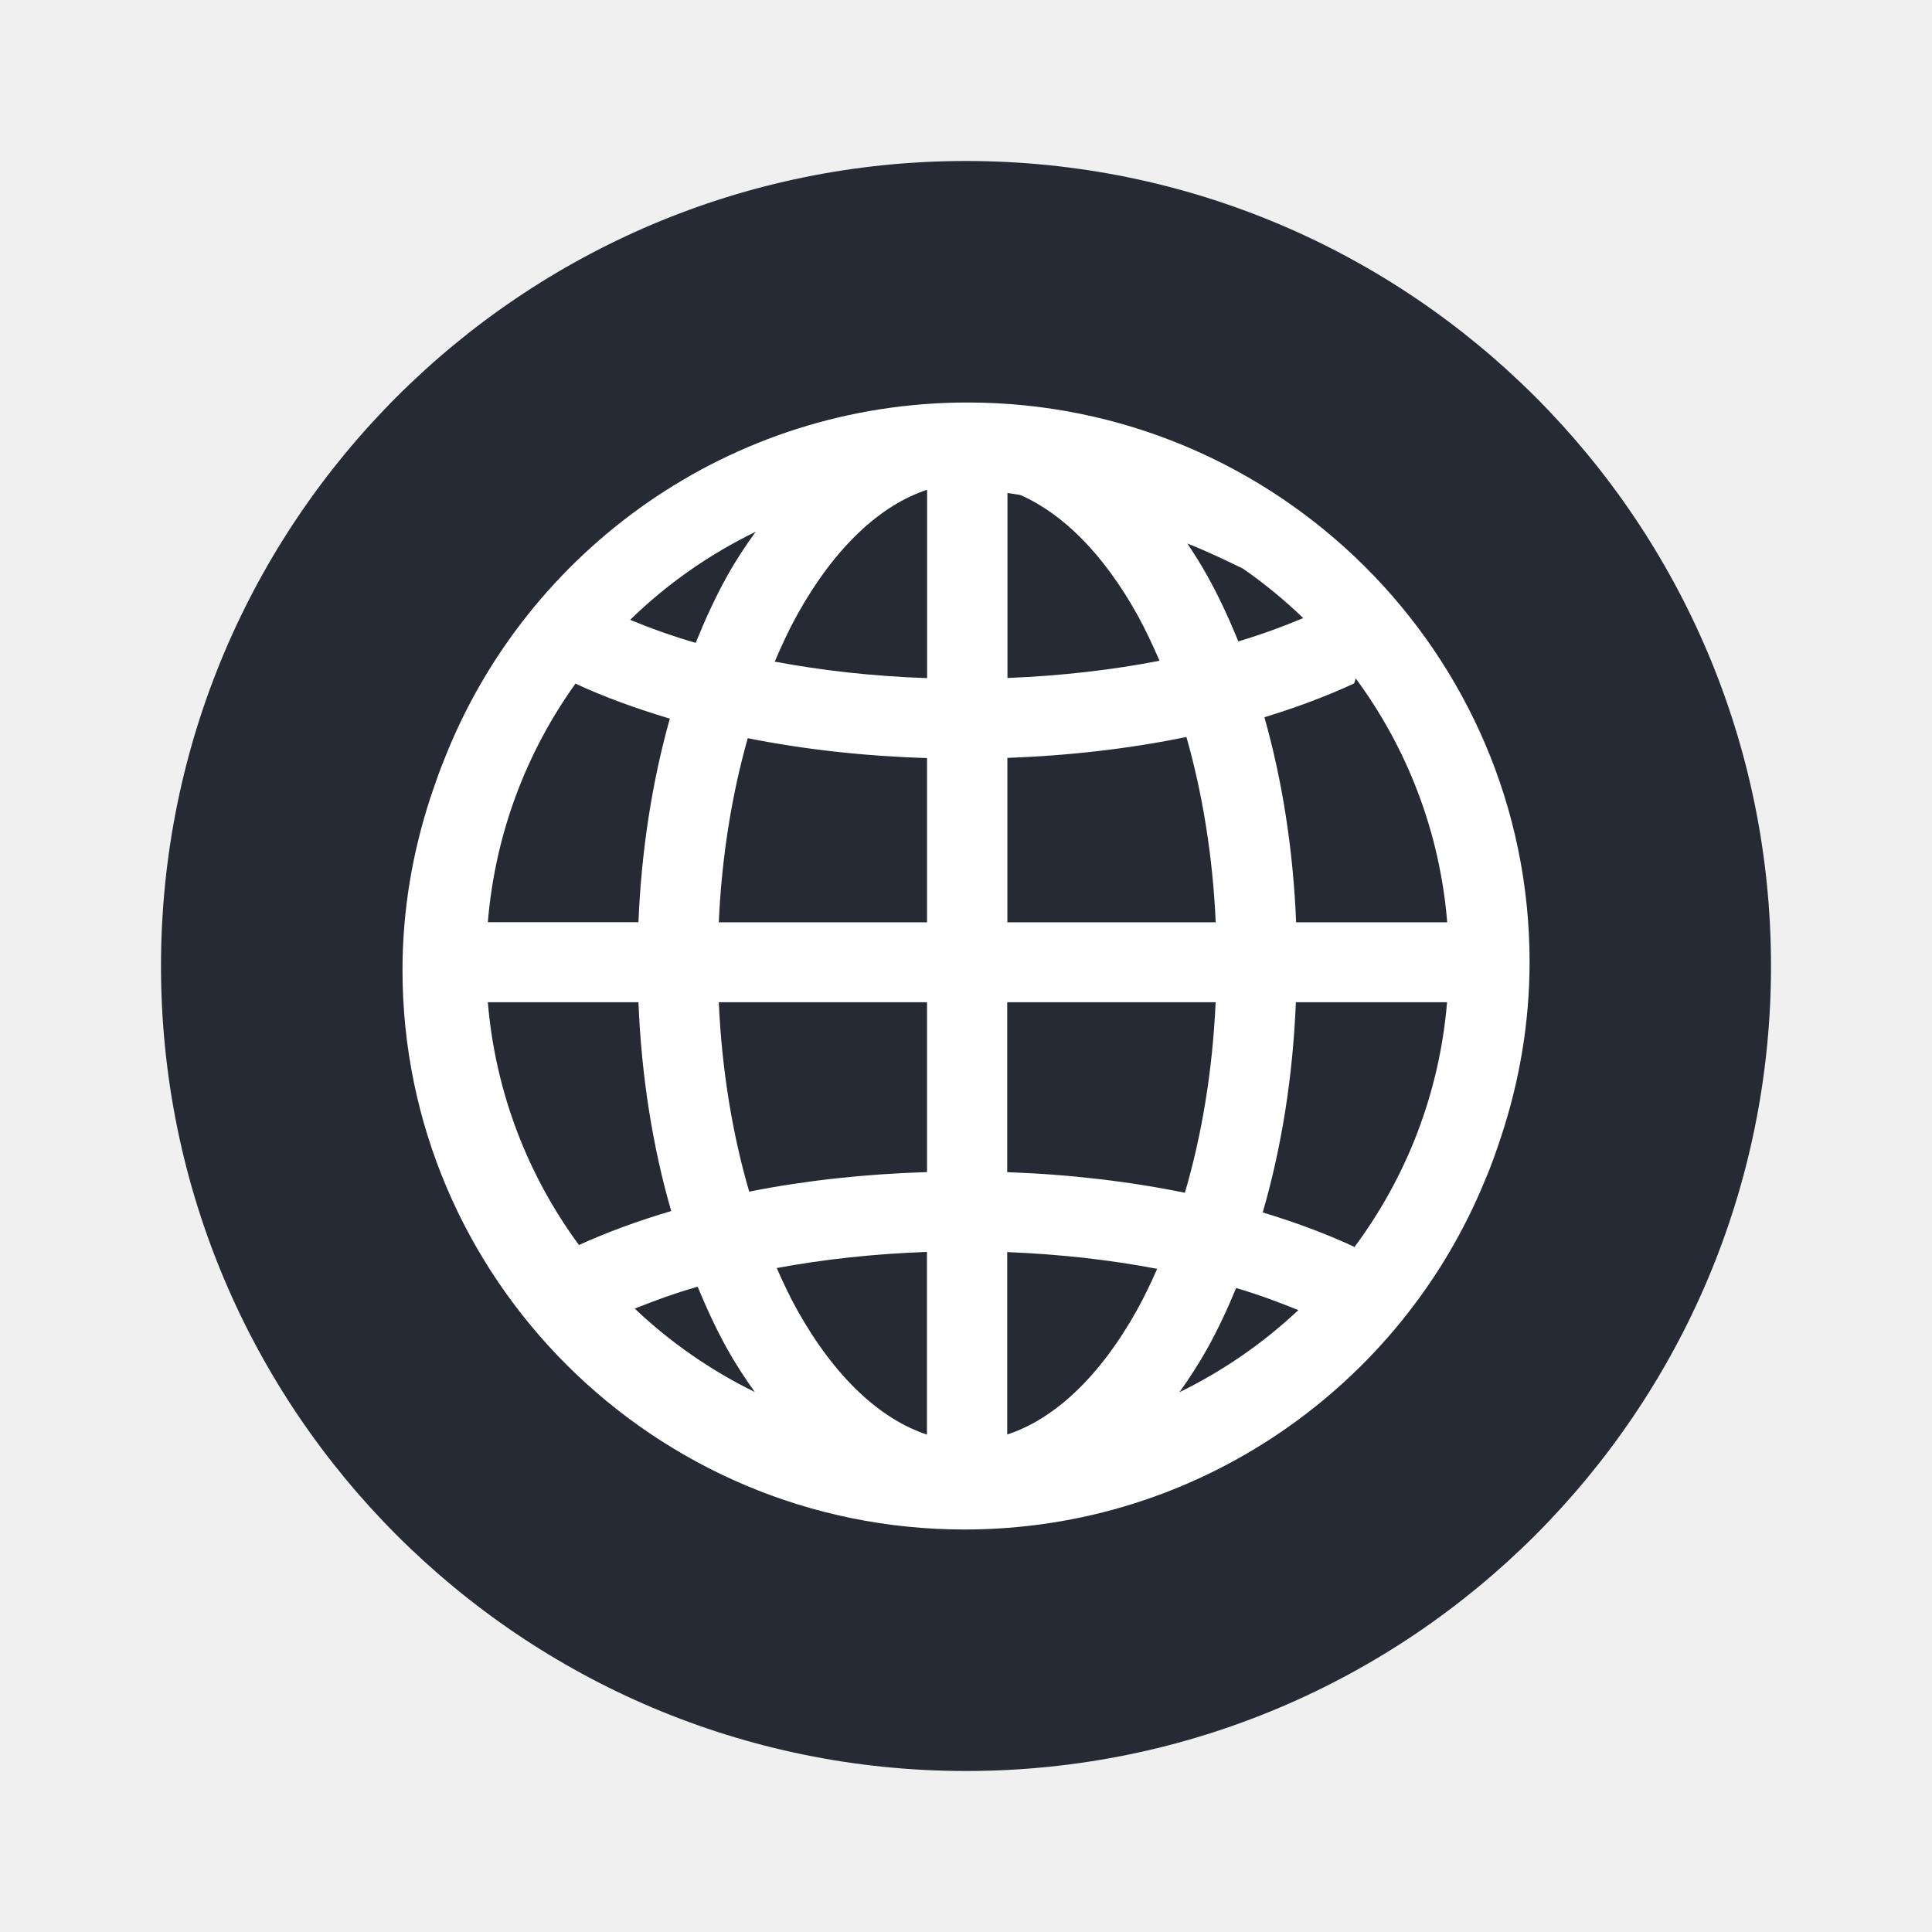
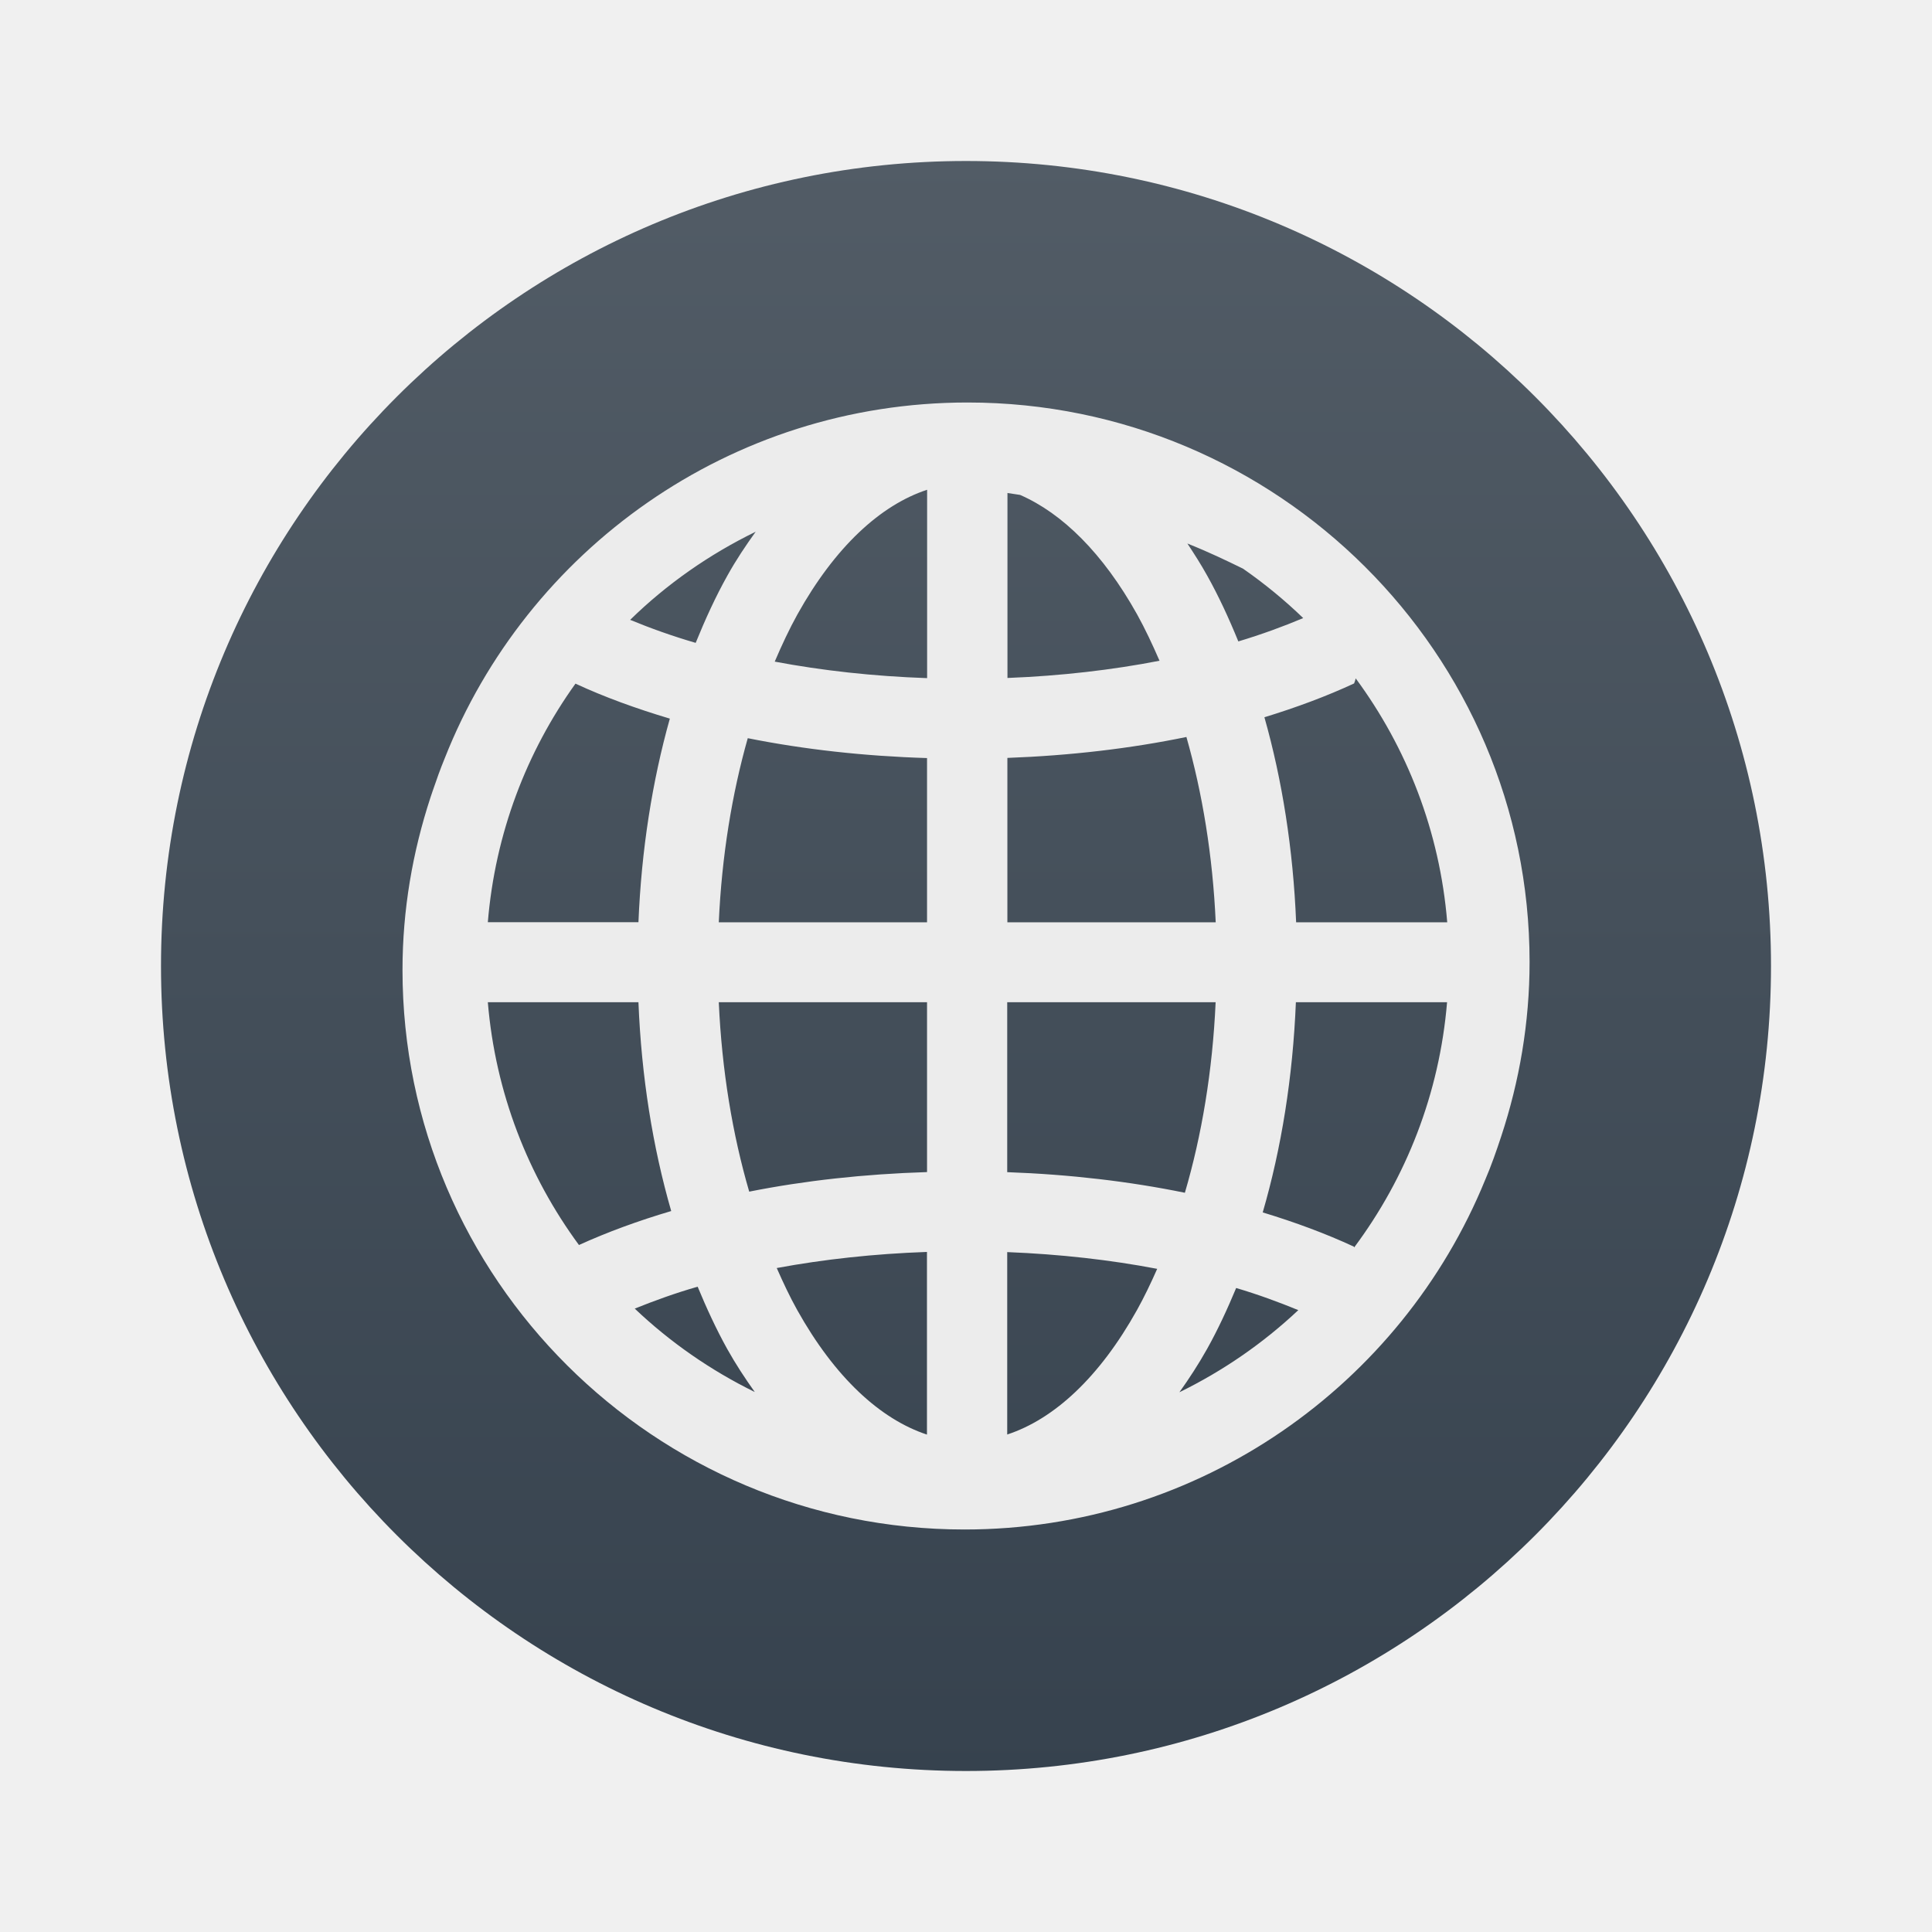
- <svg xmlns="http://www.w3.org/2000/svg" width="24" height="24" version="1.1" viewBox="0 0 24 24">
-   <circle style="fill:#252a35" cx="12" cy="12" r="10" />
-   <path style="fill:#ffffff;fill-rule:evenodd" d="m 12.019,5 c -2.953,0 -5.476,1.837 -6.495,4.421 -0.054,0.131 -0.102,0.266 -0.148,0.401 -0.009,0.028 -0.019,0.055 -0.028,0.083 -0.222,0.677 -0.348,1.395 -0.348,2.145 0,3.833 3.131,6.95 6.981,6.95 2.925,0 5.431,-1.8 6.469,-4.345 2.7e-4,-6.5e-4 5e-4,-0.001 10e-4,-0.002 0.075,-0.175 0.138,-0.356 0.198,-0.538 0.225,-0.682 0.352,-1.409 0.352,-2.165 0,-3.833 -3.131,-6.95 -6.981,-6.95 z m -0.502,1.085 0,2.339 c -0.667,-0.023 -1.304,-0.094 -1.893,-0.205 0.088,-0.206 0.181,-0.405 0.282,-0.587 0.466,-0.836 1.03,-1.357 1.611,-1.548 z m 0.997,0.039 c 0.052,0.009 0.106,0.015 0.158,0.024 0.525,0.229 1.03,0.725 1.454,1.485 0.099,0.178 0.19,0.373 0.278,0.575 -0.586,0.114 -1.223,0.188 -1.889,0.214 l 0,-2.299 z m -3.125,0.479 c -0.125,0.174 -0.246,0.354 -0.354,0.549 -0.145,0.259 -0.274,0.541 -0.393,0.834 -0.292,-0.085 -0.562,-0.182 -0.814,-0.286 0.455,-0.445 0.983,-0.814 1.562,-1.096 z m 5.362,0.149 c 0.272,0.109 0.481,0.21 0.69,0.312 0.266,0.185 0.516,0.39 0.748,0.614 -0.249,0.105 -0.517,0.203 -0.806,0.29 -0.117,-0.287 -0.244,-0.562 -0.386,-0.816 -0.077,-0.139 -0.161,-0.27 -0.246,-0.399 z m 2.09,1.675 c 0.636,0.862 1.044,1.899 1.137,3.03 l -1.877,0 c -0.037,-0.908 -0.173,-1.766 -0.394,-2.547 0.398,-0.122 0.772,-0.261 1.114,-0.42 0.009,-0.022 0.015,-0.042 0.02,-0.063 z m -9.691,0.066 c 0.358,0.166 0.752,0.309 1.171,0.434 -0.218,0.776 -0.353,1.628 -0.39,2.529 l -1.871,0 c 0.091,-1.101 0.48,-2.115 1.089,-2.964 z m 7.588,0.662 c 0.198,0.695 0.327,1.473 0.364,2.302 l -2.588,0 0,-2.042 c 0.783,-0.029 1.532,-0.117 2.224,-0.26 z m -5.449,0.015 c 0.694,0.139 1.443,0.223 2.227,0.247 l 0,2.04 -2.587,0 c 0.037,-0.822 0.164,-1.595 0.36,-2.287 z m -3.229,3.28 1.871,0 c 0.037,0.926 0.178,1.801 0.407,2.594 -0.41,0.121 -0.794,0.262 -1.146,0.422 -0.632,-0.859 -1.038,-1.891 -1.132,-3.016 z m 2.869,0 2.587,0 0,2.11 c -0.777,0.024 -1.521,0.106 -2.209,0.243 -0.207,-0.708 -0.34,-1.505 -0.378,-2.353 z m 3.584,0 2.588,0 c -0.038,0.854 -0.173,1.656 -0.382,2.367 -0.687,-0.141 -1.43,-0.228 -2.207,-0.256 l 0,-2.111 z m 3.586,0 1.877,0 c -0.095,1.138 -0.509,2.181 -1.154,3.046 -0.002,-0.003 -0.002,-0.007 -0.004,-0.01 -0.347,-0.161 -0.727,-0.302 -1.132,-0.425 0.232,-0.797 0.374,-1.679 0.412,-2.612 z m -4.584,3.102 0,2.269 c -0.581,-0.192 -1.144,-0.711 -1.611,-1.546 -0.091,-0.163 -0.174,-0.339 -0.255,-0.523 0.582,-0.108 1.209,-0.177 1.866,-0.2 z m 0.997,0.002 c 0.656,0.026 1.283,0.097 1.863,0.208 -0.079,0.179 -0.162,0.352 -0.251,0.512 -0.466,0.836 -1.03,1.355 -1.612,1.546 l 0,-2.267 z m -3.846,0.429 c 0.112,0.27 0.233,0.532 0.367,0.773 0.106,0.19 0.222,0.366 0.343,0.536 -0.55,-0.27 -1.052,-0.619 -1.491,-1.036 0.244,-0.098 0.501,-0.192 0.781,-0.272 z m 6.69,0.017 c 0.277,0.082 0.531,0.176 0.772,0.275 -0.436,0.41 -0.933,0.754 -1.477,1.02 0.122,-0.171 0.238,-0.349 0.345,-0.54 0.132,-0.236 0.25,-0.491 0.36,-0.755 z" />
+ <svg xmlns="http://www.w3.org/2000/svg" width="24" height="24" version="1.1">
+   <defs>
+     <linearGradient id="carbon" x1="0%" x2="0%" y1="0%" y2="100%">
+       <stop offset="0%" style="stop-color: #525c66; stop-opacity: 1" />
+       <stop offset="100%" style="stop-color: #36424e; stop-opacity: 1" />
+     </linearGradient>
+     <linearGradient id="cyberblue" x1="0%" x2="0%" y1="0%" y2="100%">
+       <stop stop-color="#07B3FF" />
+       <stop offset="1" stop-color="#007DE8" />
+     </linearGradient>
+     <linearGradient id="cyberneon" x1="0%" x2="0%" y1="0%" y2="100%">
+       <stop offset="0" style="stop-color: #0abdc6; stop-opacity: 1" />
+       <stop offset="1" style="stop-color: #ea00d9; stop-opacity: 1" />
+     </linearGradient>
+     <linearGradient id="cyberorange" x1="0%" x2="0%" y1="0%" y2="100%">
+       <stop offset="0%" style="stop-color: #FF9757; stop-opacity: 1" />
+       <stop offset="50%" style="stop-color: #FF6E51; stop-opacity: 1" />
+       <stop offset="100%" style="stop-color: #F5350F; stop-opacity: 1" />
+     </linearGradient>
+     <linearGradient id="cyberturquoise" x1="0%" x2="0%" y1="0%" y2="100%">
+       <stop stop-color="#037164" />
+       <stop offset="1" stop-color="#00AC98" />
+     </linearGradient>
+     <linearGradient id="fitdance" x1="0%" x2="0%" y1="0%" y2="100%">
+       <stop offset="0%" style="stop-color: #1ad6ab; stop-opacity: 1" />
+       <stop offset="100%" style="stop-color: #329db6; stop-opacity: 1" />
+     </linearGradient>
+     <linearGradient id="goldcarbon" x1="0%" x2="0%" y1="0%" y2="100%">
+       <stop offset="1e-07" stop-color="#EDC268" />
+       <stop offset="1" stop-color="#9B7424" />
+     </linearGradient>
+     <linearGradient id="lemon" x1="0%" x2="0%" y1="0%" y2="100%">
+       <stop offset="0.1" stop-color="#6DDB0A" />
+       <stop offset="0.2" stop-color="#61D915" />
+       <stop offset="0.3" stop-color="#55D620" />
+       <stop offset="0.4" stop-color="#49D42B" />
+       <stop offset="0.5" stop-color="#3CD235" />
+       <stop offset="0.6" stop-color="#30CF40" />
+       <stop offset="0.7" stop-color="#24CD4B" />
+       <stop offset="0.8" stop-color="#18CA56" />
+       <stop offset="0.9" stop-color="#0CC861" />
+       <stop offset="1.0" stop-color="#00C66B" />
+     </linearGradient>
+     <linearGradient id="purplecarbon" x1="0%" x2="0%" y1="0%" y2="100%">
+       <stop offset="1e-07" stop-color="#EC57FF" />
+       <stop offset="0.5" stop-color="#C551FF" />
+       <stop offset="1" stop-color="#A90FF5" />
+     </linearGradient>
+     <linearGradient id="redcarbon" x1="0%" x2="0%" y1="0%" y2="100%">
+       <stop offset="0%" style="stop-color: #FF6D57; stop-opacity: 1" />
+       <stop offset="50%" style="stop-color: #FF5160; stop-opacity: 1" />
+       <stop offset="100%" style="stop-color: #F50F22; stop-opacity: 1" />
+     </linearGradient>
+     <linearGradient id="silvercarbon" x1="0%" x2="0%" y1="0%" y2="100%">
+       <stop offset="0%" stop-color="#DFDFDF" />
+       <stop offset="100%" stop-color="#A0A0A0" />
+     </linearGradient>
+     <linearGradient id="ubuntu" x1="0%" x2="0%" y1="0%" y2="100%">
+       <stop offset="1e-07" stop-color="#AD4F8D" />
+       <stop offset="1" stop-color="#6B8CCB" />
+     </linearGradient>
+   </defs>
+   <circle fill="url(#carbon)" cx="12" cy="12" r="10" />
+   <path fill="#ececec" fill-rule="evenodd" d="m 12.019,5 c -2.953,0 -5.476,1.837 -6.495,4.421 -0.054,0.131 -0.102,0.266 -0.148,0.401 -0.009,0.028 -0.019,0.055 -0.028,0.083 -0.222,0.677 -0.348,1.395 -0.348,2.145 0,3.833 3.131,6.95 6.981,6.95 2.925,0 5.431,-1.8 6.469,-4.345 2.7e-4,-6.5e-4 5e-4,-0.001 10e-4,-0.002 0.075,-0.175 0.138,-0.356 0.198,-0.538 0.225,-0.682 0.352,-1.409 0.352,-2.165 0,-3.833 -3.131,-6.95 -6.981,-6.95 z m -0.502,1.085 0,2.339 c -0.667,-0.023 -1.304,-0.094 -1.893,-0.205 0.088,-0.206 0.181,-0.405 0.282,-0.587 0.466,-0.836 1.03,-1.357 1.611,-1.548 z m 0.997,0.039 c 0.052,0.009 0.106,0.015 0.158,0.024 0.525,0.229 1.03,0.725 1.454,1.485 0.099,0.178 0.19,0.373 0.278,0.575 -0.586,0.114 -1.223,0.188 -1.889,0.214 l 0,-2.299 z m -3.125,0.479 c -0.125,0.174 -0.246,0.354 -0.354,0.549 -0.145,0.259 -0.274,0.541 -0.393,0.834 -0.292,-0.085 -0.562,-0.182 -0.814,-0.286 0.455,-0.445 0.983,-0.814 1.562,-1.096 z m 5.362,0.149 c 0.272,0.109 0.481,0.21 0.69,0.312 0.266,0.185 0.516,0.39 0.748,0.614 -0.249,0.105 -0.517,0.203 -0.806,0.29 -0.117,-0.287 -0.244,-0.562 -0.386,-0.816 -0.077,-0.139 -0.161,-0.27 -0.246,-0.399 z m 2.09,1.675 c 0.636,0.862 1.044,1.899 1.137,3.03 l -1.877,0 c -0.037,-0.908 -0.173,-1.766 -0.394,-2.547 0.398,-0.122 0.772,-0.261 1.114,-0.42 0.009,-0.022 0.015,-0.042 0.02,-0.063 z m -9.691,0.066 c 0.358,0.166 0.752,0.309 1.171,0.434 -0.218,0.776 -0.353,1.628 -0.39,2.529 l -1.871,0 c 0.091,-1.101 0.48,-2.115 1.089,-2.964 z m 7.588,0.662 c 0.198,0.695 0.327,1.473 0.364,2.302 l -2.588,0 0,-2.042 c 0.783,-0.029 1.532,-0.117 2.224,-0.26 z m -5.449,0.015 c 0.694,0.139 1.443,0.223 2.227,0.247 l 0,2.04 -2.587,0 c 0.037,-0.822 0.164,-1.595 0.36,-2.287 z m -3.229,3.28 1.871,0 c 0.037,0.926 0.178,1.801 0.407,2.594 -0.41,0.121 -0.794,0.262 -1.146,0.422 -0.632,-0.859 -1.038,-1.891 -1.132,-3.016 z m 2.869,0 2.587,0 0,2.11 c -0.777,0.024 -1.521,0.106 -2.209,0.243 -0.207,-0.708 -0.34,-1.505 -0.378,-2.353 z m 3.584,0 2.588,0 c -0.038,0.854 -0.173,1.656 -0.382,2.367 -0.687,-0.141 -1.43,-0.228 -2.207,-0.256 l 0,-2.111 z m 3.586,0 1.877,0 c -0.095,1.138 -0.509,2.181 -1.154,3.046 -0.002,-0.003 -0.002,-0.007 -0.004,-0.01 -0.347,-0.161 -0.727,-0.302 -1.132,-0.425 0.232,-0.797 0.374,-1.679 0.412,-2.612 z m -4.584,3.102 0,2.269 c -0.581,-0.192 -1.144,-0.711 -1.611,-1.546 -0.091,-0.163 -0.174,-0.339 -0.255,-0.523 0.582,-0.108 1.209,-0.177 1.866,-0.2 z m 0.997,0.002 c 0.656,0.026 1.283,0.097 1.863,0.208 -0.079,0.179 -0.162,0.352 -0.251,0.512 -0.466,0.836 -1.03,1.355 -1.612,1.546 l 0,-2.267 z m -3.846,0.429 c 0.112,0.27 0.233,0.532 0.367,0.773 0.106,0.19 0.222,0.366 0.343,0.536 -0.55,-0.27 -1.052,-0.619 -1.491,-1.036 0.244,-0.098 0.501,-0.192 0.781,-0.272 z m 6.69,0.017 c 0.277,0.082 0.531,0.176 0.772,0.275 -0.436,0.41 -0.933,0.754 -1.477,1.02 0.122,-0.171 0.238,-0.349 0.345,-0.54 0.132,-0.236 0.25,-0.491 0.36,-0.755 z" />
</svg>
